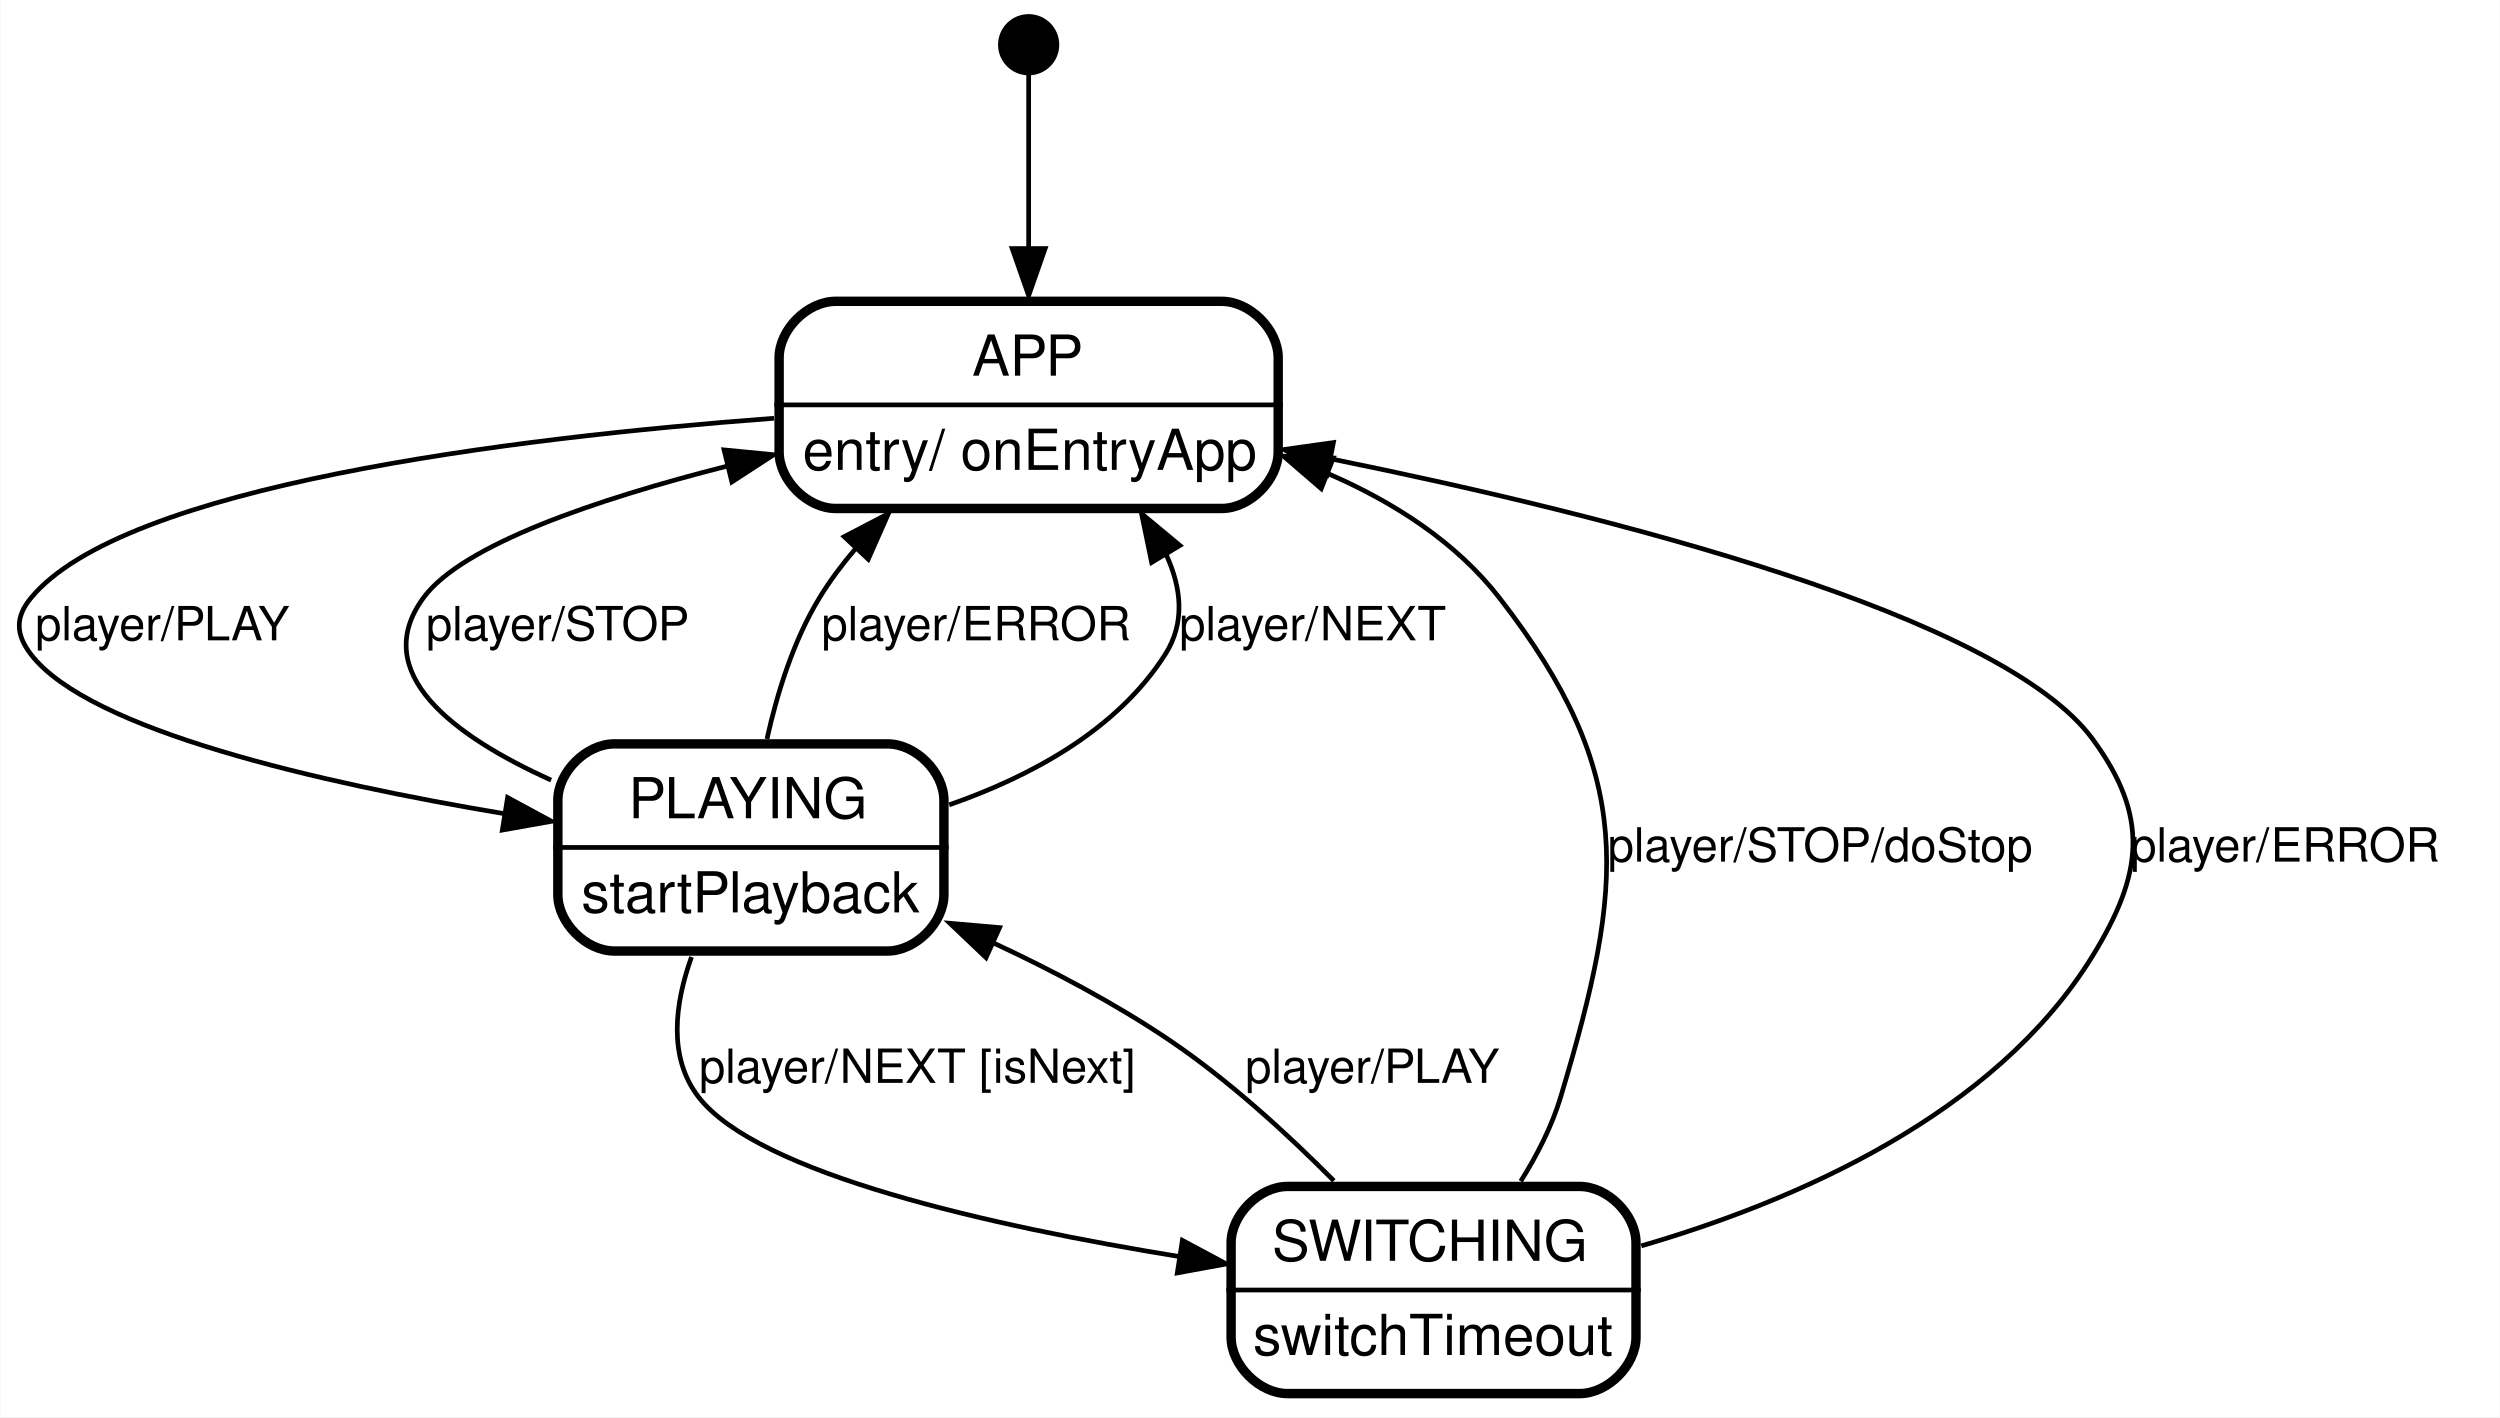
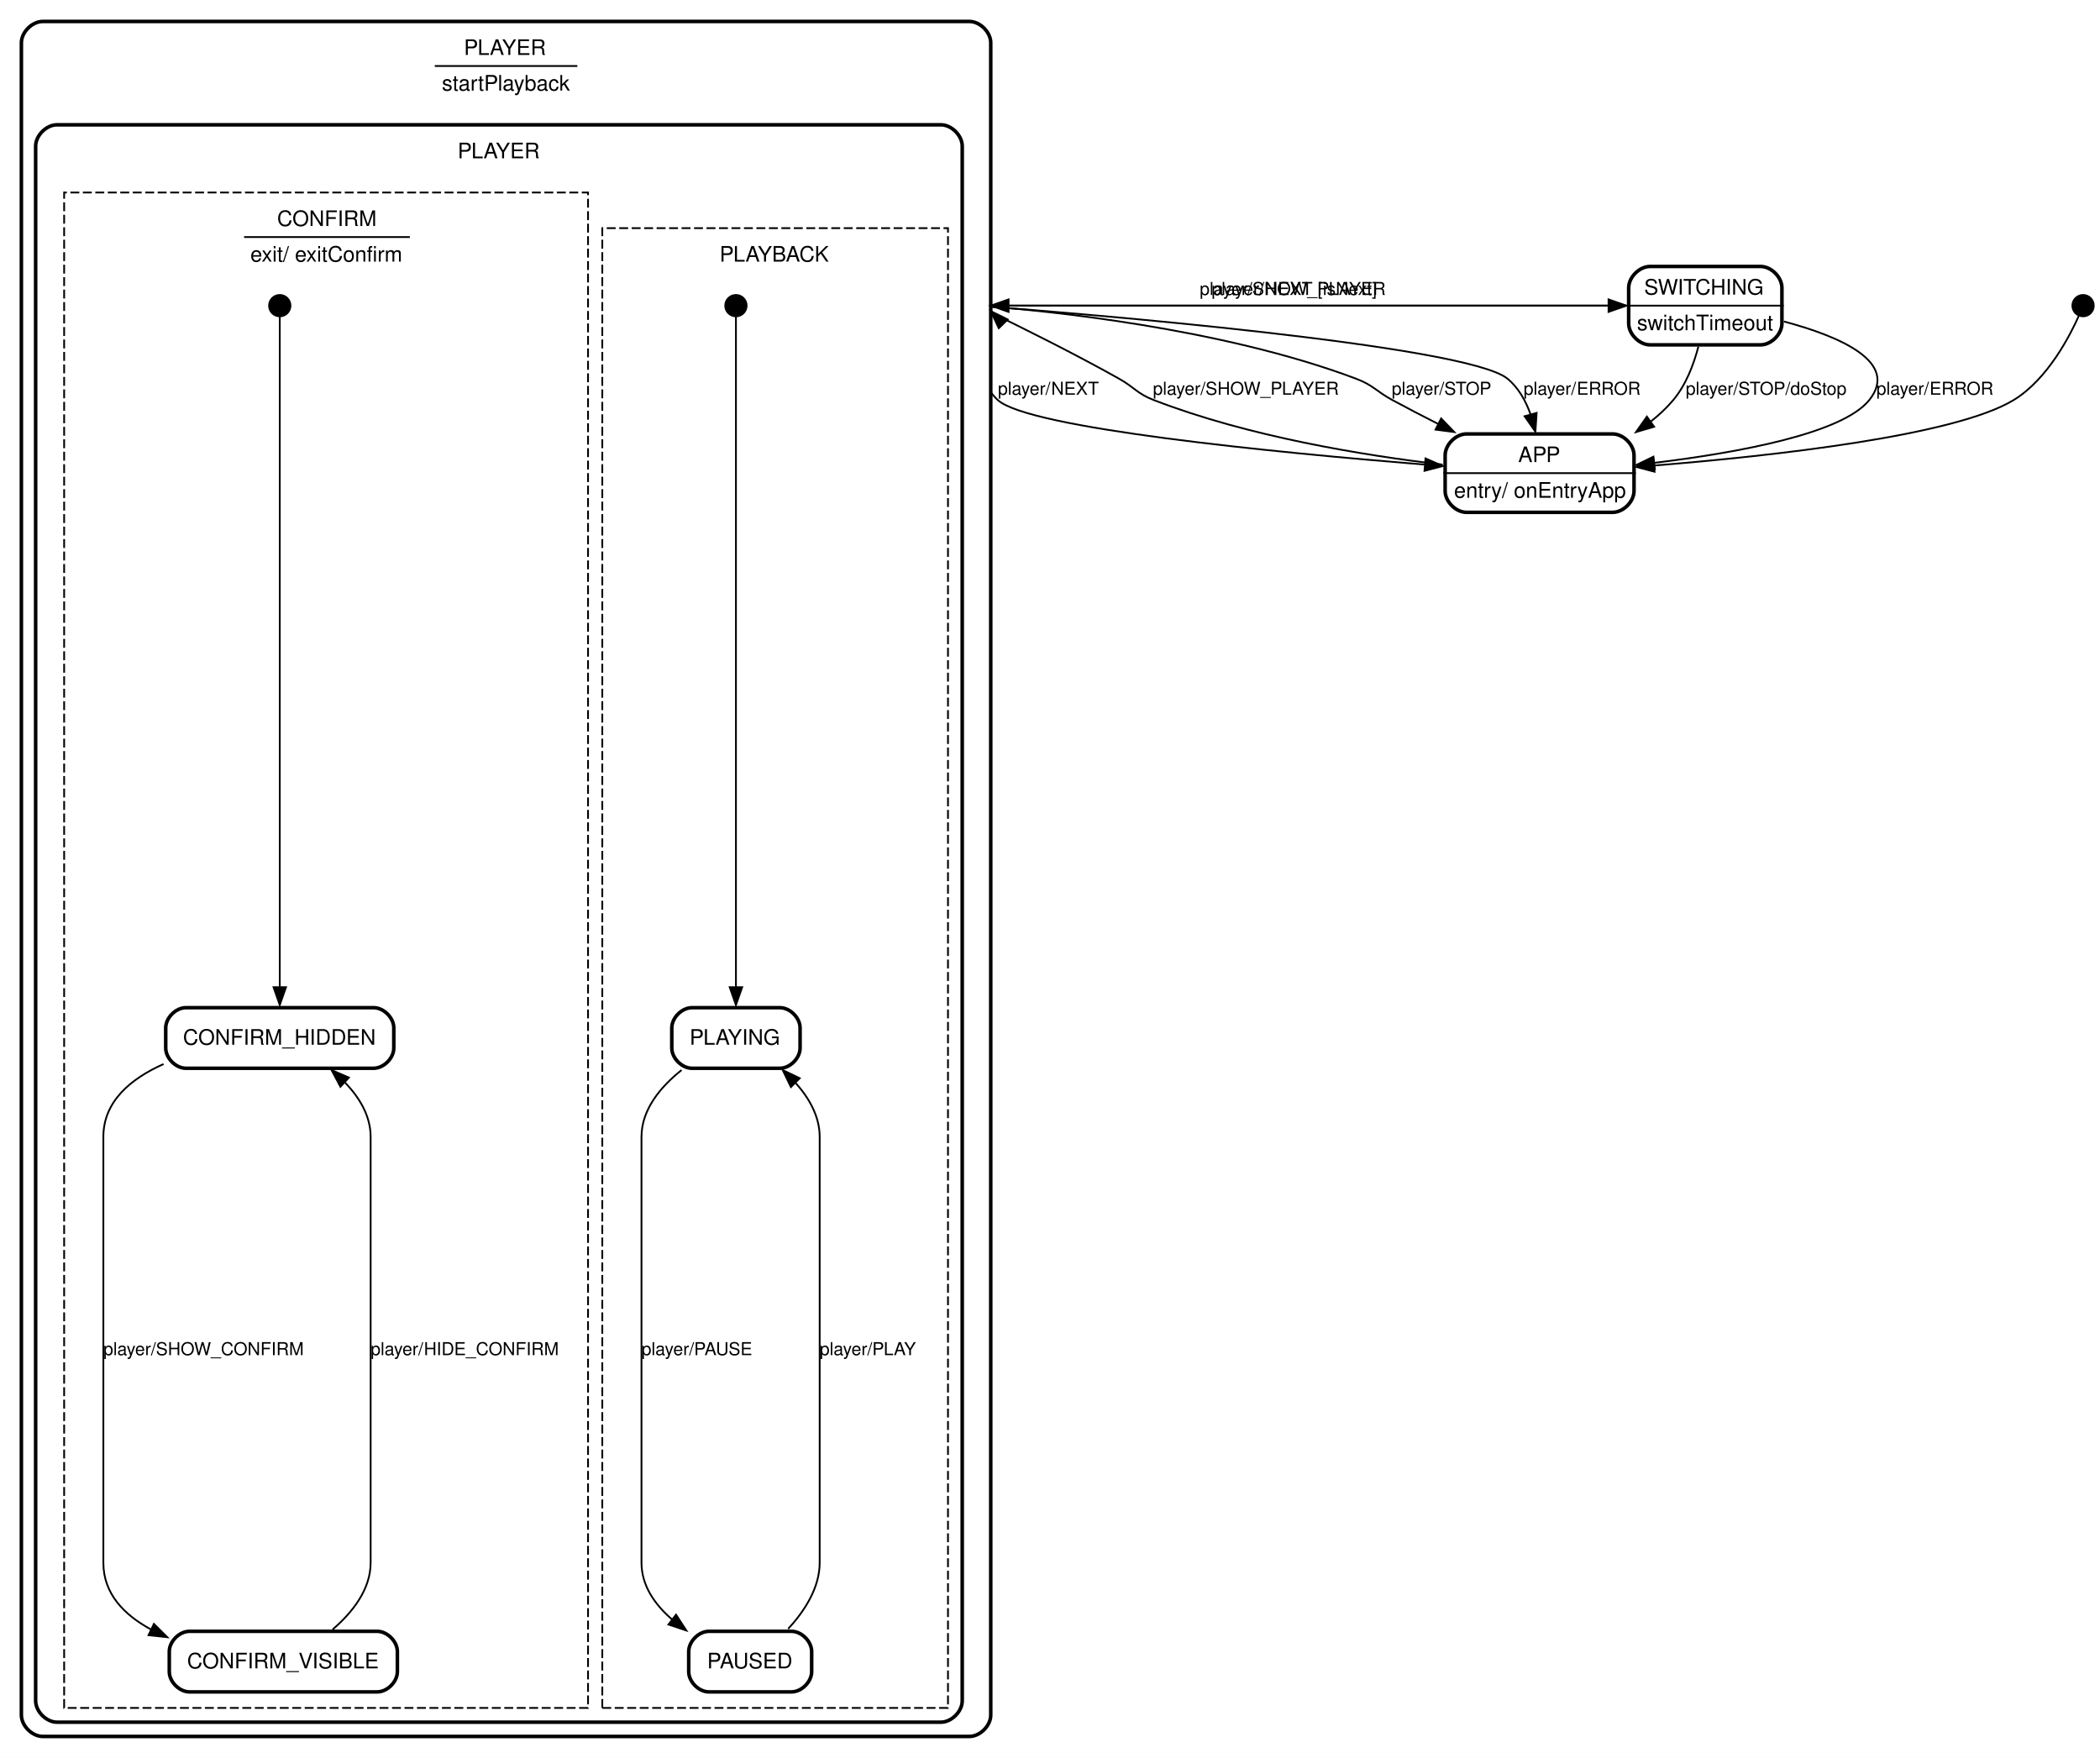
- <svg xmlns="http://www.w3.org/2000/svg" width="531pt" height="301pt" viewBox="0.00 0.00 530.86 301.00">
-   <g id="graph0" class="graph" transform="scale(1 1) rotate(0) translate(4 297)">
-     <polygon fill="#ffffff" stroke="transparent" points="-4,4 -4,-297 526.862,-297 526.862,4 -4,4" />
+ <svg xmlns="http://www.w3.org/2000/svg" width="1179pt" height="987pt" viewBox="0.00 0.00 1178.50 986.50">
+   <g id="graph0" class="graph" transform="scale(1 1) rotate(0) translate(4 982.5)">
+     <polygon fill="#ffffff" stroke="transparent" points="-4,4 -4,-982.5 1174.5,-982.5 1174.5,4 -4,4" />
+     <g id="clust1" class="cluster">
+       <path fill="none" stroke="#000000" stroke-width="2" d="M20,-8C20,-8 540,-8 540,-8 546,-8 552,-14 552,-20 552,-20 552,-958.5 552,-958.5 552,-964.5 546,-970.5 540,-970.5 540,-970.5 20,-970.5 20,-970.5 14,-970.5 8,-964.5 8,-958.5 8,-958.5 8,-20 8,-20 8,-14 14,-8 20,-8" />
+       <text text-anchor="start" x="256.328" y="-951.7" font-family="Helvetica,sans-Serif" font-size="12.00" fill="#000000">PLAYER</text>
+       <text text-anchor="start" x="243.993" y="-931.7" font-family="Helvetica,sans-Serif" font-size="12.00" fill="#000000">startPlayback</text>
+       <polygon fill="#000000" stroke="#000000" points="240,-945.5 240,-945.5 320,-945.5 320,-945.5 240,-945.5" />
+     </g>
+     <g id="clust2" class="cluster">
+       <path fill="none" stroke="#000000" stroke-width="2" d="M28,-16C28,-16 524,-16 524,-16 530,-16 536,-22 536,-28 536,-28 536,-900.5 536,-900.5 536,-906.5 530,-912.5 524,-912.5 524,-912.5 28,-912.5 28,-912.5 22,-912.5 16,-906.5 16,-900.5 16,-900.5 16,-28 16,-28 16,-22 22,-16 28,-16" />
+       <text text-anchor="start" x="252.828" y="-893.7" font-family="Helvetica,sans-Serif" font-size="12.00" fill="#000000">PLAYER</text>
+     </g>
+     <g id="clust3" class="cluster">
+       <polygon fill="none" stroke="#000000" stroke-dasharray="5,2" points="334,-24 334,-854.5 528,-854.5 528,-24 334,-24" />
+       <text text-anchor="start" x="399.825" y="-835.7" font-family="Helvetica,sans-Serif" font-size="12.00" fill="#000000">PLAYBACK</text>
+     </g>
+     <g id="clust4" class="cluster">
+       <polygon fill="none" stroke="#000000" stroke-dasharray="5,2" points="32,-24 32,-874.5 326,-874.5 326,-24 32,-24" />
+       <text text-anchor="start" x="151.508" y="-855.7" font-family="Helvetica,sans-Serif" font-size="12.00" fill="#000000">CONFIRM</text>
+       <text text-anchor="start" x="136.501" y="-835.7" font-family="Helvetica,sans-Serif" font-size="12.00" fill="#000000">exit/ exitConfirm</text>
+       <polygon fill="#000000" stroke="#000000" points="133,-849.5 133,-849.5 226,-849.5 226,-849.5 133,-849.5" />
+     </g>
    <g id="node1" class="node">
-       <ellipse fill="#000000" stroke="#000000" stroke-width="2" cx="214.416" cy="-287.5" rx="5.5" ry="5.5" />
+       <ellipse fill="#000000" stroke="#000000" stroke-width="2" cx="1165" cy="-811" rx="5.5" ry="5.5" />
    </g>
    <g id="node2" class="node">
-       <polygon fill="#ffffff" stroke="transparent" stroke-width="2" points="268.416,-234 160.416,-234 160.416,-188 268.416,-188 268.416,-234" />
-       <text text-anchor="start" x="202.411" y="-217.2" font-family="Helvetica,sans-Serif" font-size="12.00" fill="#000000">APP</text>
-       <text text-anchor="start" x="166.401" y="-197.2" font-family="Helvetica,sans-Serif" font-size="12.00" fill="#000000">entry/ onEntryApp</text>
-       <polygon fill="#000000" stroke="#000000" points="160.416,-211 160.416,-211 268.416,-211 268.416,-211 160.416,-211" />
-       <path fill="none" stroke="#000000" stroke-width="2" d="M173.416,-189C173.416,-189 255.416,-189 255.416,-189 261.416,-189 267.416,-195 267.416,-201 267.416,-201 267.416,-221 267.416,-221 267.416,-227 261.416,-233 255.416,-233 255.416,-233 173.416,-233 173.416,-233 167.416,-233 161.416,-227 161.416,-221 161.416,-221 161.416,-201 161.416,-201 161.416,-195 167.416,-189 173.416,-189" />
+       <polygon fill="#ffffff" stroke="transparent" stroke-width="2" points="914,-740 806,-740 806,-694 914,-694 914,-740" />
+       <text text-anchor="start" x="847.996" y="-723.2" font-family="Helvetica,sans-Serif" font-size="12.00" fill="#000000">APP</text>
+       <text text-anchor="start" x="811.985" y="-703.2" font-family="Helvetica,sans-Serif" font-size="12.00" fill="#000000">entry/ onEntryApp</text>
+       <polygon fill="#000000" stroke="#000000" points="806,-717 806,-717 914,-717 914,-717 806,-717" />
+       <path fill="none" stroke="#000000" stroke-width="2" d="M819,-695C819,-695 901,-695 901,-695 907,-695 913,-701 913,-707 913,-707 913,-727 913,-727 913,-733 907,-739 901,-739 901,-739 819,-739 819,-739 813,-739 807,-733 807,-727 807,-727 807,-707 807,-707 807,-701 813,-695 819,-695" />
    </g>
    <g id="edge1" class="edge">
-       <path fill="none" stroke="#000000" d="M214.416,-281.998C214.416,-274.059 214.416,-258.76 214.416,-244.392" />
-       <polygon fill="#000000" stroke="#000000" points="217.916,-244.212 214.416,-234.212 210.916,-244.212 217.916,-244.212" />
-       <text text-anchor="middle" x="215.805" y="-255" font-family="Helvetica,sans-Serif" font-size="10.00" fill="#000000"> </text>
+       <path fill="none" stroke="#000000" d="M1162.881,-805.876C1158.096,-795.016 1145.347,-769.72 1126,-758 1093.024,-738.023 992.023,-726.764 924.405,-721.285" />
+       <polygon fill="#000000" stroke="#000000" points="924.513,-717.782 914.269,-720.486 923.963,-724.761 924.513,-717.782" />
+       <text text-anchor="middle" x="1140.389" y="-761" font-family="Helvetica,sans-Serif" font-size="10.00" fill="#000000"> </text>
+     </g>
+     <g id="edge2" class="edge">
+       <path fill="none" stroke="#000000" d="M805.573,-721.781C760.868,-727 696.516,-737.515 643.54,-758 634.034,-761.676 632.884,-765.005 624,-770 598.96,-784.078 568.571,-799.107 553.469,-806.442" />
+       <polygon fill="#000000" stroke="#000000" points="556.51,-798.351 552,-807.938 561.504,-803.256 556.51,-798.351" />
+       <text text-anchor="start" x="643" y="-761" font-family="Helvetica,sans-Serif" font-size="10.00" fill="#000000">player/SHOW_PLAYER   </text>
    </g>
    <g id="node3" class="node">
-       <polygon fill="#ffffff" stroke="transparent" stroke-width="2" points="197.416,-140 113.416,-140 113.416,-94 197.416,-94 197.416,-140" />
-       <text text-anchor="start" x="129.41" y="-123.2" font-family="Helvetica,sans-Serif" font-size="12.00" fill="#000000">PLAYING</text>
-       <text text-anchor="start" x="119.409" y="-103.2" font-family="Helvetica,sans-Serif" font-size="12.00" fill="#000000">startPlayback</text>
-       <polygon fill="#000000" stroke="#000000" points="113.416,-117 113.416,-117 197.416,-117 197.416,-117 113.416,-117" />
-       <path fill="none" stroke="#000000" stroke-width="2" d="M126.416,-95C126.416,-95 184.416,-95 184.416,-95 190.416,-95 196.416,-101 196.416,-107 196.416,-107 196.416,-127 196.416,-127 196.416,-133 190.416,-139 184.416,-139 184.416,-139 126.416,-139 126.416,-139 120.416,-139 114.416,-133 114.416,-127 114.416,-127 114.416,-107 114.416,-107 114.416,-101 120.416,-95 126.416,-95" />
+       <polygon fill="#ffffff" stroke="transparent" stroke-width="2" points="997,-834 909,-834 909,-788 997,-788 997,-834" />
+       <text text-anchor="start" x="918.673" y="-817.2" font-family="Helvetica,sans-Serif" font-size="12.00" fill="#000000">SWITCHING</text>
+       <text text-anchor="start" x="914.667" y="-797.2" font-family="Helvetica,sans-Serif" font-size="12.00" fill="#000000">switchTimeout</text>
+       <polygon fill="#000000" stroke="#000000" points="909,-811 909,-811 997,-811 997,-811 909,-811" />
+       <path fill="none" stroke="#000000" stroke-width="2" d="M922,-789C922,-789 984,-789 984,-789 990,-789 996,-795 996,-801 996,-801 996,-821 996,-821 996,-827 990,-833 984,-833 984,-833 922,-833 922,-833 916,-833 910,-827 910,-821 910,-821 910,-801 910,-801 910,-795 916,-789 922,-789" />
    </g>
-     <g id="edge2" class="edge">
-       <path fill="none" stroke="#000000" d="M160.326,-208.161C104.277,-203.954 22.153,-193.81 2.509,-170 -.885,-165.886 -.738,-162.232 2.509,-158 14.859,-141.902 63.826,-130.735 103.064,-124.165" />
-       <polygon fill="#000000" stroke="#000000" points="103.744,-127.601 113.059,-122.554 102.63,-120.691 103.744,-127.601" />
-       <text text-anchor="start" x="3.416" y="-161" font-family="Helvetica,sans-Serif" font-size="10.00" fill="#000000">player/PLAY   </text>
+     <g id="edge7" class="edge">
+       <path fill="none" stroke="#000000" d="M949.109,-787.997C946.477,-777.918 942.128,-766.48 935,-758 931.36,-753.669 927.14,-749.719 922.595,-746.132" />
+       <polygon fill="#000000" stroke="#000000" points="924.285,-743.038 914.116,-740.064 920.212,-748.73 924.285,-743.038" />
+       <text text-anchor="start" x="942" y="-761" font-family="Helvetica,sans-Serif" font-size="10.00" fill="#000000">player/STOP/doStop   </text>
+     </g>
+     <g id="edge8" class="edge">
+       <path fill="none" stroke="#000000" d="M997.108,-802.105C1028.433,-793.762 1062.134,-779.347 1045,-758 1029.94,-739.237 971.696,-728.53 924.532,-722.799" />
+       <polygon fill="#000000" stroke="#000000" points="924.687,-719.294 914.35,-721.617 923.879,-726.247 924.687,-719.294" />
+       <text text-anchor="start" x="1049" y="-761" font-family="Helvetica,sans-Serif" font-size="10.00" fill="#000000">player/ERROR   </text>
+     </g>
+     <g id="edge9" class="edge">
+       <path fill="none" stroke="#000000" d="M908.704,-811C815.362,-811 603.019,-811 554.157,-811" />
+       <polygon fill="#000000" stroke="#000000" points="562,-807.5 552,-811 562,-814.5 562,-807.5" />
+       <text text-anchor="start" x="669.27" y="-817" font-family="Helvetica,sans-Serif" font-size="10.00" fill="#000000">player/SHOW_PLAYER   </text>
    </g>
    <g id="edge3" class="edge">
-       <path fill="none" stroke="#000000" d="M112.984,-131.297C92.325,-140.645 74.203,-154.063 85.849,-170 94.071,-181.252 122.419,-190.901 150.41,-198.007" />
-       <polygon fill="#000000" stroke="#000000" points="149.718,-201.44 160.263,-200.412 151.378,-194.64 149.718,-201.44" />
-       <text text-anchor="start" x="86.416" y="-161" font-family="Helvetica,sans-Serif" font-size="10.00" fill="#000000">player/STOP   </text>
+       <path fill="none" stroke="#000000" d="M551.997,-810.443C580.65,-808.245 680.534,-798.833 757,-770 766.854,-766.284 768.17,-763.012 777.433,-758 785.686,-753.534 794.49,-748.964 803.16,-744.57" />
+       <polygon fill="#000000" stroke="#000000" points="804.754,-747.686 812.116,-740.068 801.61,-741.432 804.754,-747.686" />
+       <text text-anchor="start" x="777" y="-761" font-family="Helvetica,sans-Serif" font-size="10.00" fill="#000000">player/STOP   </text>
    </g>
    <g id="edge4" class="edge">
-       <path fill="none" stroke="#000000" d="M158.833,-140.041C160.994,-149.787 164.462,-160.953 169.97,-170 172.181,-173.632 174.804,-177.14 177.655,-180.474" />
-       <polygon fill="#000000" stroke="#000000" points="175.237,-183.012 184.631,-187.911 180.342,-178.223 175.237,-183.012" />
-       <text text-anchor="start" x="170.416" y="-161" font-family="Helvetica,sans-Serif" font-size="10.00" fill="#000000">player/ERROR   </text>
+       <path fill="none" stroke="#000000" d="M551.998,-810.4C597.14,-806.947 818.862,-789.099 842,-770 848.218,-764.867 852.296,-757.495 854.968,-749.873" />
+       <polygon fill="#000000" stroke="#000000" points="858.341,-750.808 857.657,-740.236 851.598,-748.928 858.341,-750.808" />
+       <text text-anchor="start" x="851" y="-761" font-family="Helvetica,sans-Serif" font-size="10.00" fill="#000000">player/ERROR   </text>
    </g>
    <g id="edge6" class="edge">
-       <path fill="none" stroke="#000000" d="M197.533,-126.052C214.834,-132.068 233.18,-141.939 243.416,-158 247.696,-164.717 246.886,-172.112 243.628,-179.193" />
-       <polygon fill="#000000" stroke="#000000" points="240.536,-177.543 238.391,-187.918 246.538,-181.145 240.536,-177.543" />
-       <text text-anchor="start" x="246.416" y="-161" font-family="Helvetica,sans-Serif" font-size="10.00" fill="#000000">player/NEXT   </text>
-     </g>
-     <g id="node4" class="node">
-       <polygon fill="#ffffff" stroke="transparent" stroke-width="2" points="344.416,-46 256.416,-46 256.416,0 344.416,0 344.416,-46" />
-       <text text-anchor="start" x="266.089" y="-29.2" font-family="Helvetica,sans-Serif" font-size="12.00" fill="#000000">SWITCHING</text>
-       <text text-anchor="start" x="262.082" y="-9.2" font-family="Helvetica,sans-Serif" font-size="12.00" fill="#000000">switchTimeout</text>
-       <polygon fill="#000000" stroke="#000000" points="256.416,-23 256.416,-23 344.416,-23 344.416,-23 256.416,-23" />
-       <path fill="none" stroke="#000000" stroke-width="2" d="M269.416,-1C269.416,-1 331.416,-1 331.416,-1 337.416,-1 343.416,-7 343.416,-13 343.416,-13 343.416,-33 343.416,-33 343.416,-39 337.416,-45 331.416,-45 331.416,-45 269.416,-45 269.416,-45 263.416,-45 257.416,-39 257.416,-33 257.416,-33 257.416,-13 257.416,-13 257.416,-7 263.416,-1 269.416,-1" />
+       <path fill="none" stroke="#000000" d="M551.998,-762.491C553.175,-760.873 554.501,-759.365 555.993,-758 573.341,-742.122 711.476,-728.636 795.46,-721.801" />
+       <polygon fill="#000000" stroke="#000000" points="795.985,-725.27 805.673,-720.98 795.425,-718.292 795.985,-725.27" />
+       <text text-anchor="start" x="556" y="-761" font-family="Helvetica,sans-Serif" font-size="10.00" fill="#000000">player/NEXT   </text>
    </g>
    <g id="edge5" class="edge">
-       <path fill="none" stroke="#000000" d="M142.809,-93.738C139.214,-83.725 137.807,-72.412 144.296,-64 156.878,-47.686 206.511,-36.587 246.482,-30.094" />
-       <polygon fill="#000000" stroke="#000000" points="247.068,-33.545 256.407,-28.542 245.987,-26.629 247.068,-33.545" />
-       <text text-anchor="start" x="144.416" y="-67" font-family="Helvetica,sans-Serif" font-size="10.00" fill="#000000">player/NEXT [isNext]   </text>
+       <path fill="none" stroke="#000000" d="M551.996,-811C594.85,-811 799.085,-811 898.451,-811" />
+       <polygon fill="#000000" stroke="#000000" points="898.704,-814.5 908.704,-811 898.704,-807.5 898.704,-814.5" />
+       <text text-anchor="start" x="675.94" y="-817" font-family="Helvetica,sans-Serif" font-size="10.00" fill="#000000">player/NEXT [isNext]   </text>
    </g>
-     <g id="edge7" class="edge">
-       <path fill="none" stroke="#000000" d="M318.932,-46.102C322.421,-51.661 325.556,-57.795 327.416,-64 341.042,-109.466 343.5,-132.491 314.416,-170 305.214,-181.867 291.992,-190.321 278.163,-196.337" />
-       <polygon fill="#000000" stroke="#000000" points="276.56,-193.207 268.534,-200.124 279.122,-199.721 276.56,-193.207" />
-       <text text-anchor="start" x="337.416" y="-114" font-family="Helvetica,sans-Serif" font-size="10.00" fill="#000000">player/STOP/doStop   </text>
+     <g id="node7" class="node">
+       <ellipse fill="#000000" stroke="#000000" stroke-width="2" cx="409" cy="-811" rx="5.5" ry="5.5" />
    </g>
-     <g id="edge8" class="edge">
-       <path fill="none" stroke="#000000" d="M344.551,-32.379C377.278,-41.895 419.665,-60.21 440.416,-94 451.114,-111.422 452.513,-123.519 440.416,-140 421.063,-166.365 338.522,-187.376 278.779,-199.508" />
-       <polygon fill="#000000" stroke="#000000" points="277.78,-196.138 268.656,-201.524 279.147,-203.003 277.78,-196.138" />
-       <text text-anchor="start" x="448.416" y="-114" font-family="Helvetica,sans-Serif" font-size="10.00" fill="#000000">player/ERROR   </text>
+     <g id="node8" class="node">
+       <polygon fill="#ffffff" stroke="transparent" stroke-width="2" points="446,-418 372,-418 372,-382 446,-382 446,-418" />
+       <text text-anchor="start" x="382.994" y="-396.2" font-family="Helvetica,sans-Serif" font-size="12.00" fill="#000000">PLAYING</text>
+       <path fill="none" stroke="#000000" stroke-width="2" d="M384.333,-383C384.333,-383 433.667,-383 433.667,-383 439.333,-383 445,-388.667 445,-394.333 445,-394.333 445,-405.667 445,-405.667 445,-411.333 439.333,-417 433.667,-417 433.667,-417 384.333,-417 384.333,-417 378.667,-417 373,-411.333 373,-405.667 373,-405.667 373,-394.333 373,-394.333 373,-388.667 378.667,-383 384.333,-383" />
    </g>
-     <g id="edge9" class="edge">
-       <path fill="none" stroke="#000000" d="M279.244,-46.203C269.324,-56.205 256.944,-67.524 244.416,-76 232.85,-83.824 219.552,-90.846 206.822,-96.775" />
-       <polygon fill="#000000" stroke="#000000" points="205.362,-93.594 197.685,-100.895 208.239,-99.975 205.362,-93.594" />
-       <text text-anchor="start" x="260.416" y="-67" font-family="Helvetica,sans-Serif" font-size="10.00" fill="#000000">player/PLAY   </text>
+     <g id="edge10" class="edge">
+       <path fill="none" stroke="#000000" d="M409,-805.49C409,-790.999 409,-750.618 409,-717 409,-717 409,-717 409,-455.5 409,-446.732 409,-437.184 409,-428.52" />
+       <polygon fill="#000000" stroke="#000000" points="412.5,-428.5 409,-418.5 405.5,-428.5 412.5,-428.5" />
+       <text text-anchor="middle" x="410.389" y="-572" font-family="Helvetica,sans-Serif" font-size="10.00" fill="#000000"> </text>
+     </g>
+     <g id="node9" class="node">
+       <polygon fill="#ffffff" stroke="transparent" stroke-width="2" points="452.5,-68 381.5,-68 381.5,-32 452.5,-32 452.5,-68" />
+       <text text-anchor="start" x="392.832" y="-46.2" font-family="Helvetica,sans-Serif" font-size="12.00" fill="#000000">PAUSED</text>
+       <path fill="none" stroke="#000000" stroke-width="2" d="M393.833,-33C393.833,-33 440.167,-33 440.167,-33 445.833,-33 451.5,-38.667 451.5,-44.333 451.5,-44.333 451.5,-55.667 451.5,-55.667 451.5,-61.333 445.833,-67 440.167,-67 440.167,-67 393.833,-67 393.833,-67 388.167,-67 382.5,-61.333 382.5,-55.667 382.5,-55.667 382.5,-44.333 382.5,-44.333 382.5,-38.667 388.167,-33 393.833,-33" />
+     </g>
+     <g id="edge11" class="edge">
+       <path fill="none" stroke="#000000" d="M378.477,-381.981C366.695,-372.577 356,-359.822 356,-344.5 356,-344.5 356,-344.5 356,-105.5 356,-92.734 363.4,-82.128 373.045,-73.726" />
+       <polygon fill="#000000" stroke="#000000" points="375.385,-76.341 381.163,-67.461 371.108,-70.799 375.385,-76.341" />
+       <text text-anchor="start" x="356" y="-222" font-family="Helvetica,sans-Serif" font-size="10.00" fill="#000000">player/PAUSE   </text>
+     </g>
+     <g id="edge12" class="edge">
+       <path fill="none" stroke="#000000" d="M438.326,-68.383C447.431,-78.29 456,-91.368 456,-105.5 456,-344.5 456,-344.5 456,-344.5 456,-355.907 450.147,-366.175 442.571,-374.687" />
+       <polygon fill="#000000" stroke="#000000" points="439.855,-372.452 435.248,-381.993 444.8,-377.408 439.855,-372.452" />
+       <text text-anchor="start" x="456" y="-222" font-family="Helvetica,sans-Serif" font-size="10.00" fill="#000000">player/PLAY   </text>
+     </g>
+     <g id="node11" class="node">
+       <ellipse fill="#000000" stroke="#000000" stroke-width="2" cx="153" cy="-811" rx="5.5" ry="5.5" />
+     </g>
+     <g id="node12" class="node">
+       <polygon fill="#ffffff" stroke="transparent" stroke-width="2" points="218,-418 88,-418 88,-382 218,-382 218,-418" />
+       <text text-anchor="start" x="98.678" y="-396.2" font-family="Helvetica,sans-Serif" font-size="12.00" fill="#000000">CONFIRM_HIDDEN</text>
+       <path fill="none" stroke="#000000" stroke-width="2" d="M100.333,-383C100.333,-383 205.667,-383 205.667,-383 211.333,-383 217,-388.667 217,-394.333 217,-394.333 217,-405.667 217,-405.667 217,-411.333 211.333,-417 205.667,-417 205.667,-417 100.333,-417 100.333,-417 94.667,-417 89,-411.333 89,-405.667 89,-405.667 89,-394.333 89,-394.333 89,-388.667 94.667,-383 100.333,-383" />
+     </g>
+     <g id="edge13" class="edge">
+       <path fill="none" stroke="#000000" d="M153,-805.49C153,-790.999 153,-750.618 153,-717 153,-717 153,-717 153,-455.5 153,-446.732 153,-437.184 153,-428.52" />
+       <polygon fill="#000000" stroke="#000000" points="156.5,-428.5 153,-418.5 149.5,-428.5 156.5,-428.5" />
+       <text text-anchor="middle" x="154.389" y="-572" font-family="Helvetica,sans-Serif" font-size="10.00" fill="#000000"> </text>
+     </g>
+     <g id="node13" class="node">
+       <polygon fill="#ffffff" stroke="transparent" stroke-width="2" points="220,-68 90,-68 90,-32 220,-32 220,-68" />
+       <text text-anchor="start" x="100.997" y="-46.2" font-family="Helvetica,sans-Serif" font-size="12.00" fill="#000000">CONFIRM_VISIBLE</text>
+       <path fill="none" stroke="#000000" stroke-width="2" d="M102.333,-33C102.333,-33 207.667,-33 207.667,-33 213.333,-33 219,-38.667 219,-44.333 219,-44.333 219,-55.667 219,-55.667 219,-61.333 213.333,-67 207.667,-67 207.667,-67 102.333,-67 102.333,-67 96.667,-67 91,-61.333 91,-55.667 91,-55.667 91,-44.333 91,-44.333 91,-38.667 96.667,-33 102.333,-33" />
+     </g>
+     <g id="edge14" class="edge">
+       <path fill="none" stroke="#000000" d="M87.793,-385.364C69.258,-377.111 54,-364.303 54,-344.5 54,-344.5 54,-344.5 54,-105.5 54,-88.273 65.425,-76.356 80.59,-68.126" />
+       <polygon fill="#000000" stroke="#000000" points="82.371,-71.154 89.893,-63.694 79.36,-64.835 82.371,-71.154" />
+       <text text-anchor="start" x="54" y="-222" font-family="Helvetica,sans-Serif" font-size="10.00" fill="#000000">player/SHOW_CONFIRM   </text>
+     </g>
+     <g id="edge15" class="edge">
+       <path fill="none" stroke="#000000" d="M182.65,-68.018C193.765,-77.576 204,-90.462 204,-105.5 204,-344.5 204,-344.5 204,-344.5 204,-356.24 197.736,-366.568 189.598,-375.032" />
+       <polygon fill="#000000" stroke="#000000" points="187.048,-372.623 182.075,-381.978 191.797,-377.766 187.048,-372.623" />
+       <text text-anchor="start" x="204" y="-222" font-family="Helvetica,sans-Serif" font-size="10.00" fill="#000000">player/HIDE_CONFIRM   </text>
    </g>
  </g>
</svg>
